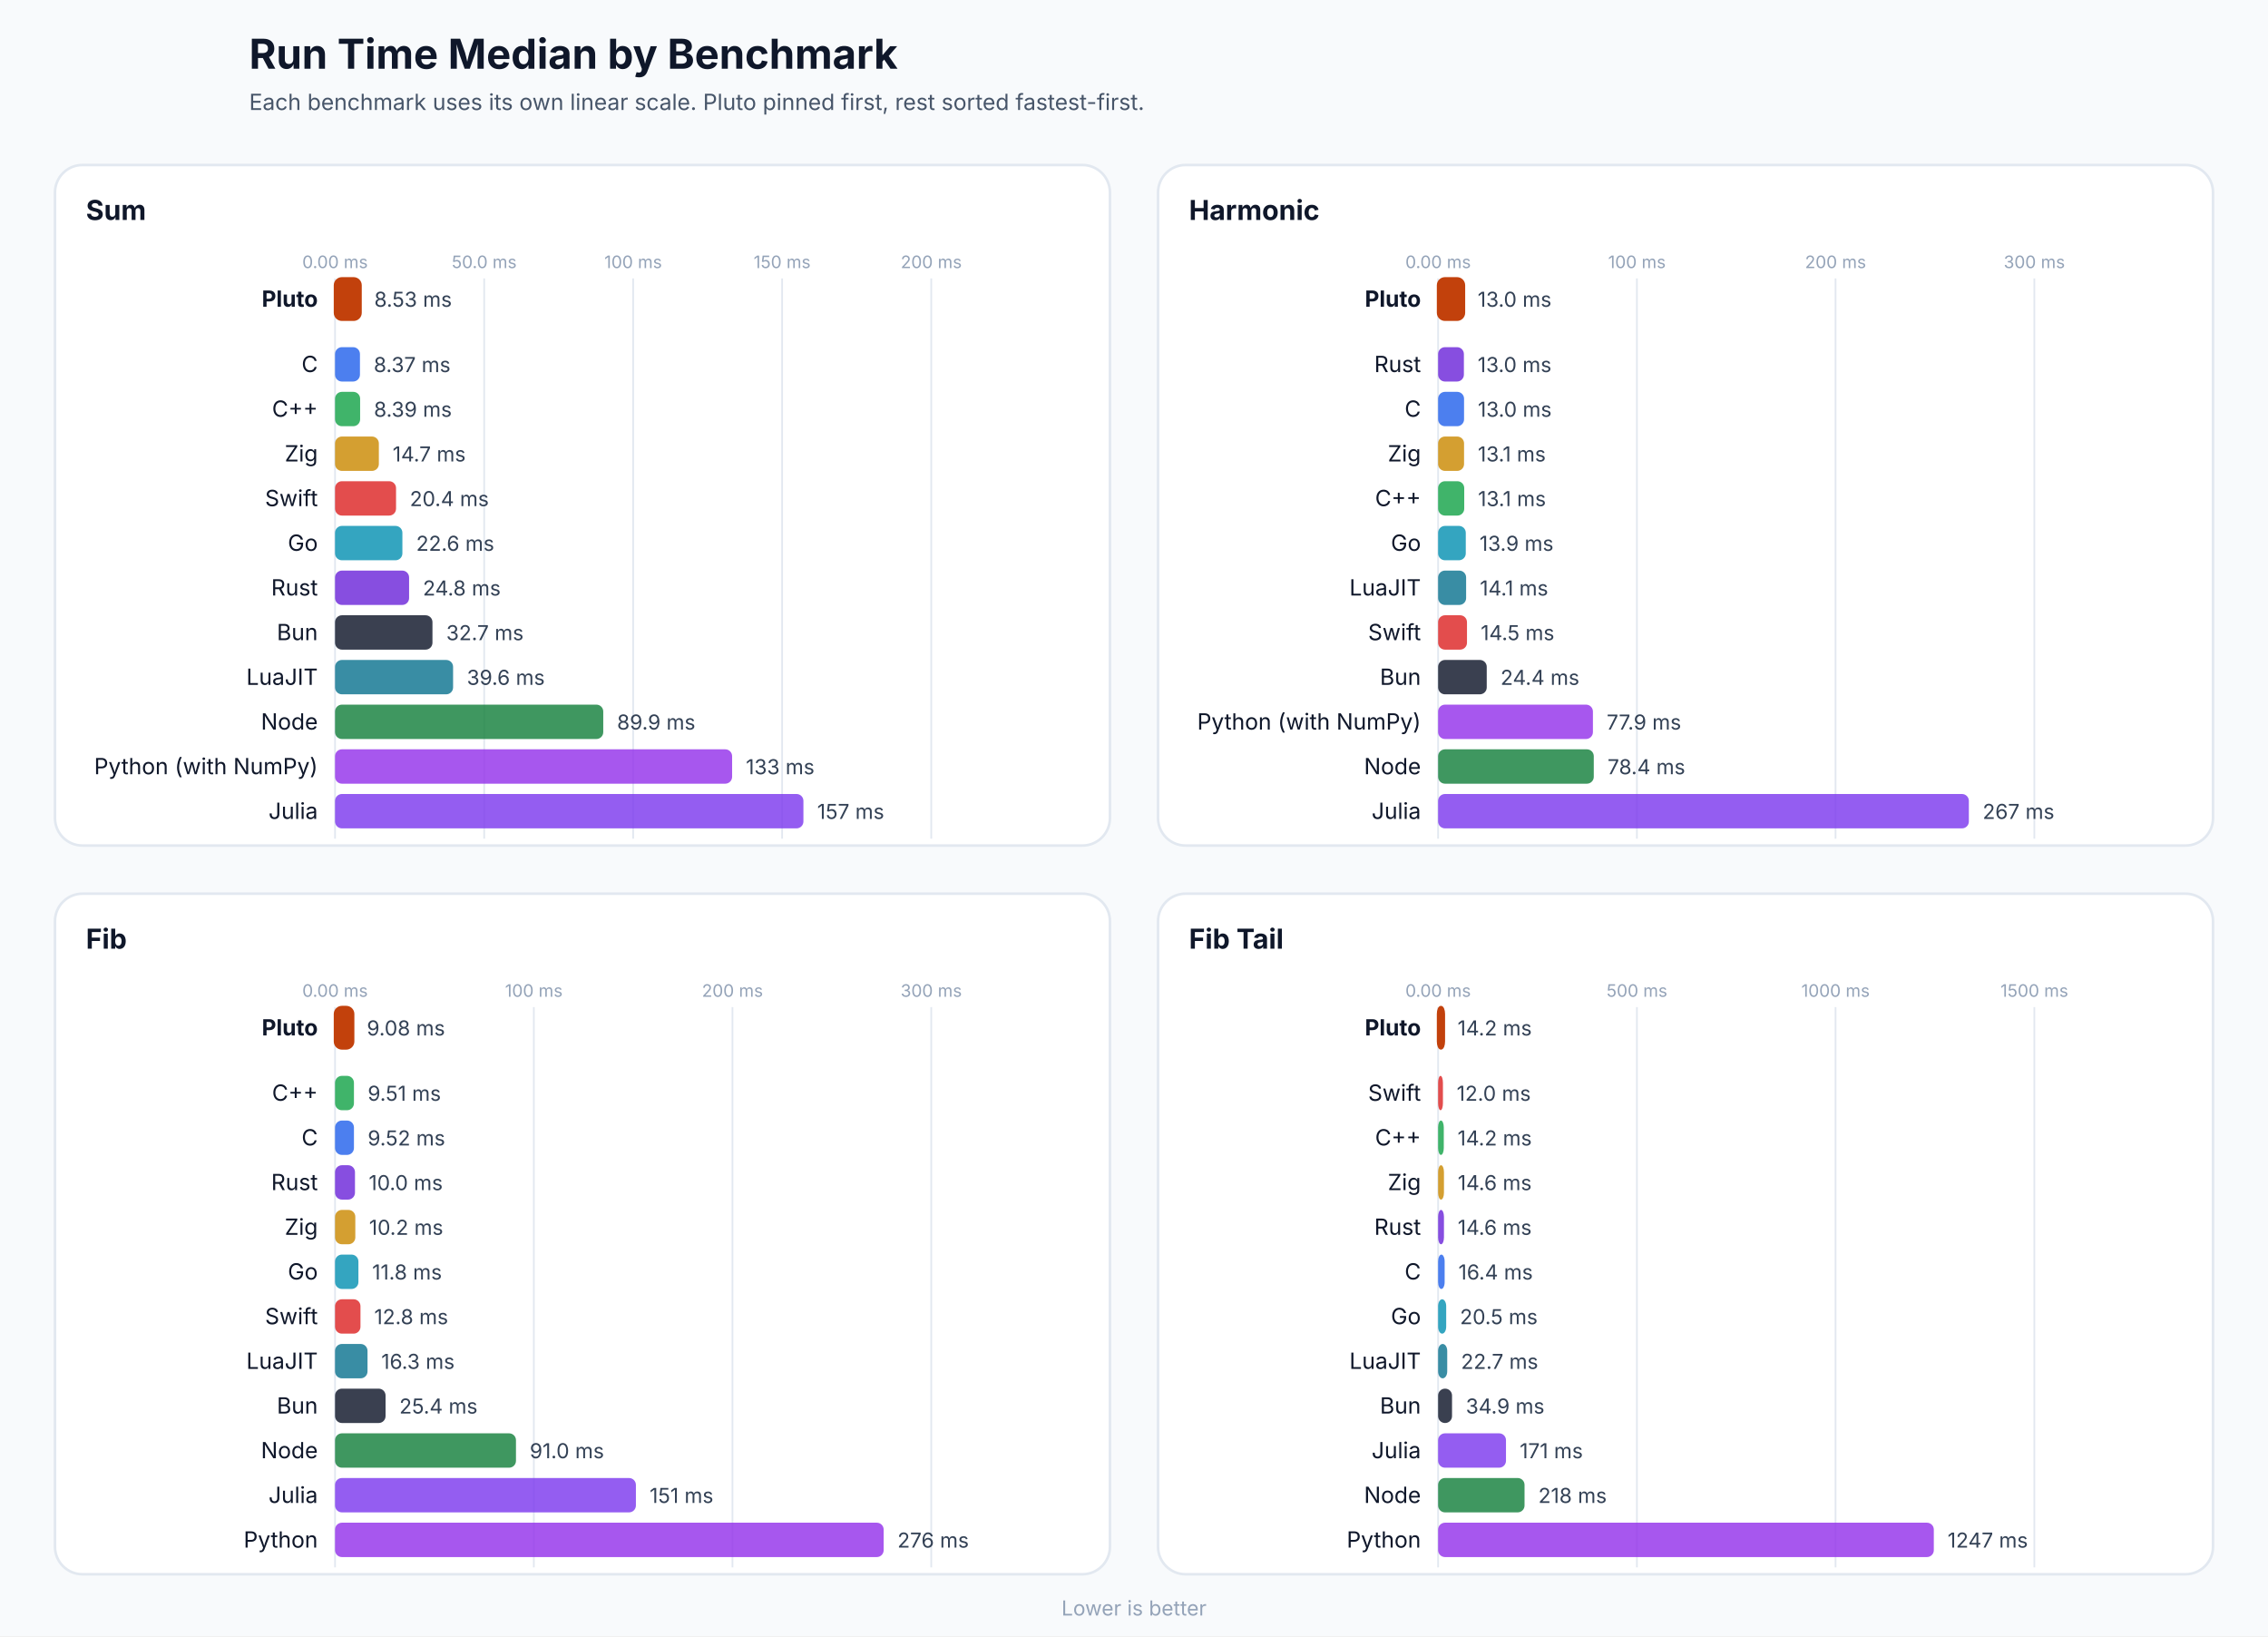
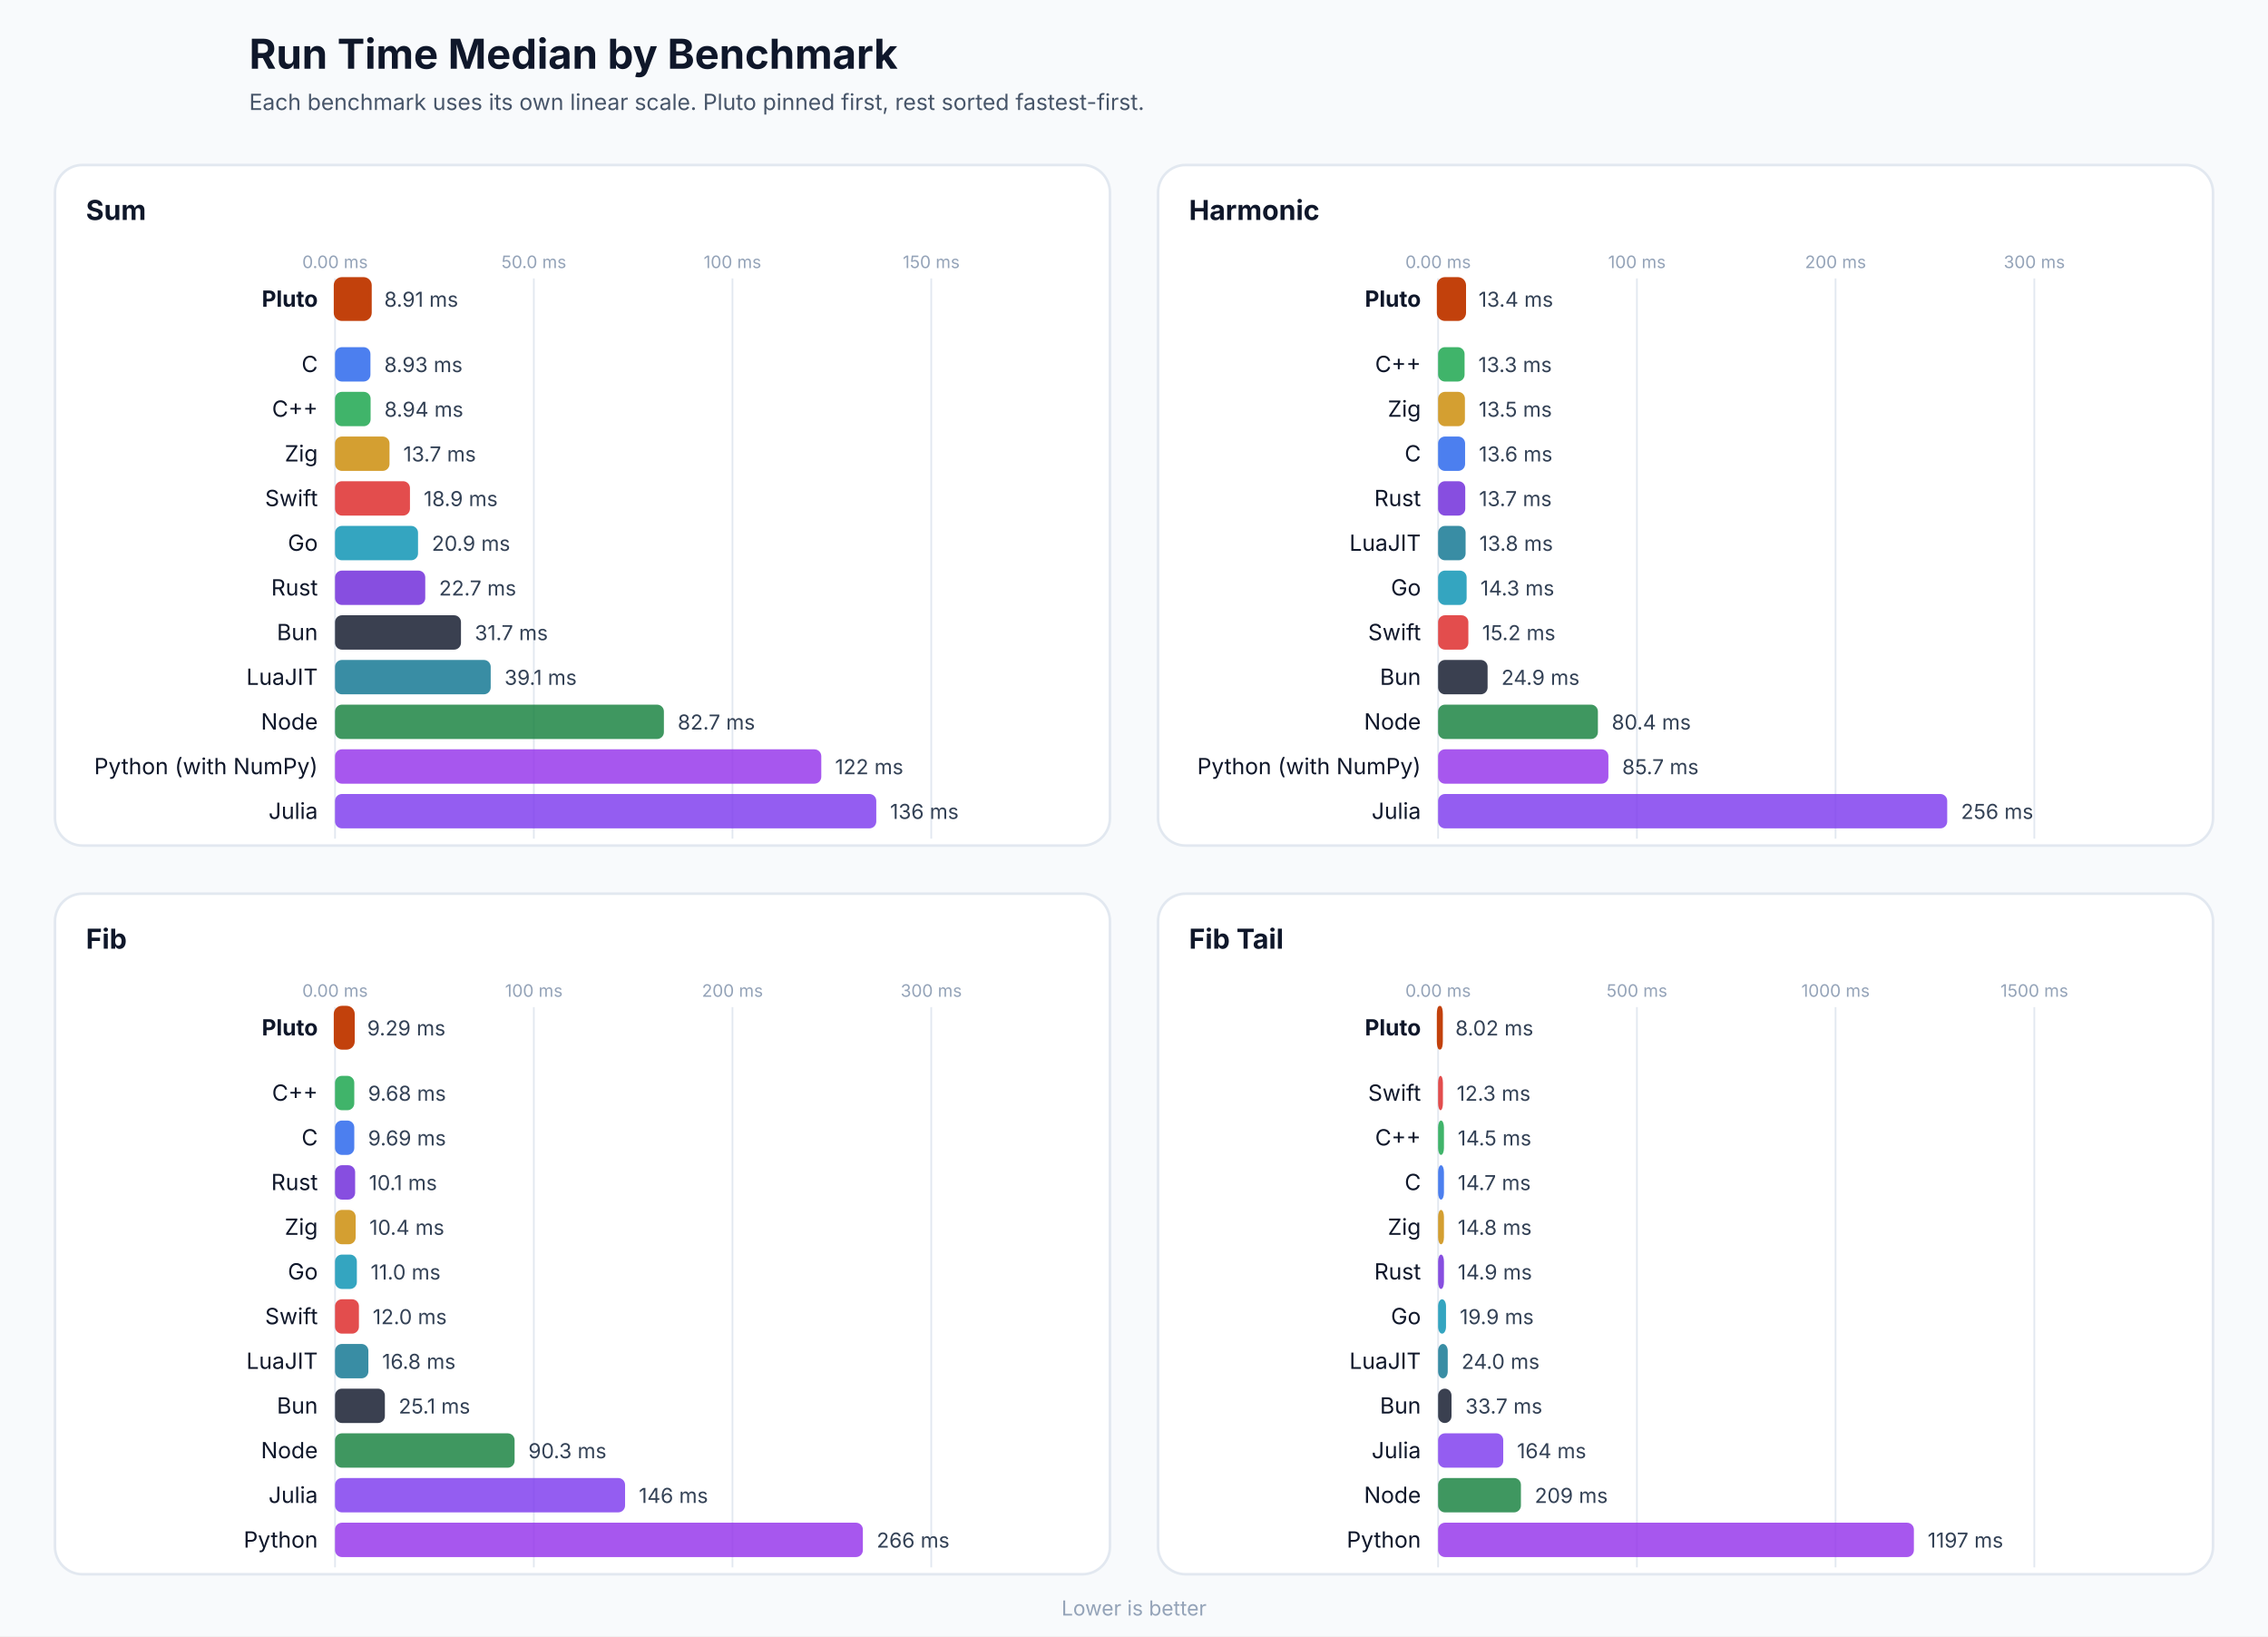
<svg xmlns="http://www.w3.org/2000/svg" width="1320" height="952" viewBox="0 0 1320 952" role="img" aria-labelledby="chart-title chart-desc">
  <rect width="1320" height="952" fill="#f8fafc" />
  <text x="145" y="40" fill="#0f172a" font-size="24" font-weight="700" font-family="ui-sans-serif, system-ui, -apple-system, BlinkMacSystemFont, sans-serif">Run Time Median by Benchmark</text>
  <text x="145" y="64" fill="#475569" font-size="13" font-family="ui-sans-serif, system-ui, -apple-system, BlinkMacSystemFont, sans-serif">Each benchmark uses its own linear scale. Pluto pinned first, rest sorted fastest-first.</text>
  <rect x="32" y="96" width="614" height="396" rx="16" fill="#ffffff" stroke="#e2e8f0" stroke-width="1.5" />
  <text x="50" y="128" fill="#0f172a" font-size="16" font-weight="700" font-family="ui-sans-serif, system-ui, -apple-system, BlinkMacSystemFont, sans-serif">Sum</text>
  <line x1="195.0" y1="162" x2="195.0" y2="488" stroke="#e2e8f0" stroke-width="1" />
  <text x="195.0" y="156" text-anchor="middle" fill="#94a3b8" font-size="10" font-family="ui-sans-serif, system-ui, -apple-system, BlinkMacSystemFont, sans-serif">0.00 ms</text>
-   <line x1="281.8" y1="162" x2="281.8" y2="488" stroke="#e2e8f0" stroke-width="1" />
-   <text x="281.8" y="156" text-anchor="middle" fill="#94a3b8" font-size="10" font-family="ui-sans-serif, system-ui, -apple-system, BlinkMacSystemFont, sans-serif">50.0 ms</text>
-   <line x1="368.5" y1="162" x2="368.5" y2="488" stroke="#e2e8f0" stroke-width="1" />
-   <text x="368.5" y="156" text-anchor="middle" fill="#94a3b8" font-size="10" font-family="ui-sans-serif, system-ui, -apple-system, BlinkMacSystemFont, sans-serif">100 ms</text>
-   <line x1="455.2" y1="162" x2="455.2" y2="488" stroke="#e2e8f0" stroke-width="1" />
-   <text x="455.2" y="156" text-anchor="middle" fill="#94a3b8" font-size="10" font-family="ui-sans-serif, system-ui, -apple-system, BlinkMacSystemFont, sans-serif">150 ms</text>
+   <line x1="310.7" y1="162" x2="310.7" y2="488" stroke="#e2e8f0" stroke-width="1" />
+   <text x="310.7" y="156" text-anchor="middle" fill="#94a3b8" font-size="10" font-family="ui-sans-serif, system-ui, -apple-system, BlinkMacSystemFont, sans-serif">50.0 ms</text>
+   <line x1="426.3" y1="162" x2="426.3" y2="488" stroke="#e2e8f0" stroke-width="1" />
+   <text x="426.3" y="156" text-anchor="middle" fill="#94a3b8" font-size="10" font-family="ui-sans-serif, system-ui, -apple-system, BlinkMacSystemFont, sans-serif">100 ms</text>
  <line x1="542.0" y1="162" x2="542.0" y2="488" stroke="#e2e8f0" stroke-width="1" />
-   <text x="542.0" y="156" text-anchor="middle" fill="#94a3b8" font-size="10" font-family="ui-sans-serif, system-ui, -apple-system, BlinkMacSystemFont, sans-serif">200 ms</text>
+   <text x="542.0" y="156" text-anchor="middle" fill="#94a3b8" font-size="10" font-family="ui-sans-serif, system-ui, -apple-system, BlinkMacSystemFont, sans-serif">150 ms</text>
  <text x="185" y="178.5" text-anchor="end" fill="#0f172a" font-size="13" font-weight="700" font-family="ui-sans-serif, system-ui, -apple-system, BlinkMacSystemFont, sans-serif">Pluto</text>
-   <rect x="195" y="162" width="14.8" height="24" rx="4" fill="#c2410c" fill-opacity="1.0" stroke="#c2410c" stroke-width="1.5" />
-   <text x="217.8" y="178.5" text-anchor="start" fill="#334155" font-size="12" font-family="ui-sans-serif, system-ui, -apple-system, BlinkMacSystemFont, sans-serif">8.53 ms</text>
+   <rect x="195" y="162" width="20.6" height="24" rx="4" fill="#c2410c" fill-opacity="1.0" stroke="#c2410c" stroke-width="1.5" />
+   <text x="223.6" y="178.5" text-anchor="start" fill="#334155" font-size="12" font-family="ui-sans-serif, system-ui, -apple-system, BlinkMacSystemFont, sans-serif">8.91 ms</text>
  <text x="185" y="216.5" text-anchor="end" fill="#0f172a" font-size="13" font-weight="400" font-family="ui-sans-serif, system-ui, -apple-system, BlinkMacSystemFont, sans-serif">C</text>
-   <rect x="195" y="202" width="14.5" height="20" rx="4" fill="#2563eb" fill-opacity="0.82" />
-   <text x="217.5" y="216.5" text-anchor="start" fill="#334155" font-size="12" font-family="ui-sans-serif, system-ui, -apple-system, BlinkMacSystemFont, sans-serif">8.37 ms</text>
+   <rect x="195" y="202" width="20.6" height="20" rx="4" fill="#2563eb" fill-opacity="0.82" />
+   <text x="223.6" y="216.5" text-anchor="start" fill="#334155" font-size="12" font-family="ui-sans-serif, system-ui, -apple-system, BlinkMacSystemFont, sans-serif">8.93 ms</text>
  <text x="185" y="242.5" text-anchor="end" fill="#0f172a" font-size="13" font-weight="400" font-family="ui-sans-serif, system-ui, -apple-system, BlinkMacSystemFont, sans-serif">C++</text>
-   <rect x="195" y="228" width="14.6" height="20" rx="4" fill="#16a34a" fill-opacity="0.82" />
-   <text x="217.6" y="242.5" text-anchor="start" fill="#334155" font-size="12" font-family="ui-sans-serif, system-ui, -apple-system, BlinkMacSystemFont, sans-serif">8.39 ms</text>
+   <rect x="195" y="228" width="20.7" height="20" rx="4" fill="#16a34a" fill-opacity="0.82" />
+   <text x="223.7" y="242.5" text-anchor="start" fill="#334155" font-size="12" font-family="ui-sans-serif, system-ui, -apple-system, BlinkMacSystemFont, sans-serif">8.94 ms</text>
  <text x="185" y="268.5" text-anchor="end" fill="#0f172a" font-size="13" font-weight="400" font-family="ui-sans-serif, system-ui, -apple-system, BlinkMacSystemFont, sans-serif">Zig</text>
-   <rect x="195" y="254" width="25.5" height="20" rx="4" fill="#ca8a04" fill-opacity="0.82" />
-   <text x="228.5" y="268.5" text-anchor="start" fill="#334155" font-size="12" font-family="ui-sans-serif, system-ui, -apple-system, BlinkMacSystemFont, sans-serif">14.7 ms</text>
+   <rect x="195" y="254" width="31.7" height="20" rx="4" fill="#ca8a04" fill-opacity="0.82" />
+   <text x="234.7" y="268.5" text-anchor="start" fill="#334155" font-size="12" font-family="ui-sans-serif, system-ui, -apple-system, BlinkMacSystemFont, sans-serif">13.7 ms</text>
  <text x="185" y="294.5" text-anchor="end" fill="#0f172a" font-size="13" font-weight="400" font-family="ui-sans-serif, system-ui, -apple-system, BlinkMacSystemFont, sans-serif">Swift</text>
-   <rect x="195" y="280" width="35.5" height="20" rx="4" fill="#dc2626" fill-opacity="0.82" />
-   <text x="238.5" y="294.5" text-anchor="start" fill="#334155" font-size="12" font-family="ui-sans-serif, system-ui, -apple-system, BlinkMacSystemFont, sans-serif">20.4 ms</text>
+   <rect x="195" y="280" width="43.6" height="20" rx="4" fill="#dc2626" fill-opacity="0.82" />
+   <text x="246.6" y="294.5" text-anchor="start" fill="#334155" font-size="12" font-family="ui-sans-serif, system-ui, -apple-system, BlinkMacSystemFont, sans-serif">18.9 ms</text>
  <text x="185" y="320.5" text-anchor="end" fill="#0f172a" font-size="13" font-weight="400" font-family="ui-sans-serif, system-ui, -apple-system, BlinkMacSystemFont, sans-serif">Go</text>
-   <rect x="195" y="306" width="39.2" height="20" rx="4" fill="#0891b2" fill-opacity="0.82" />
-   <text x="242.2" y="320.5" text-anchor="start" fill="#334155" font-size="12" font-family="ui-sans-serif, system-ui, -apple-system, BlinkMacSystemFont, sans-serif">22.6 ms</text>
+   <rect x="195" y="306" width="48.3" height="20" rx="4" fill="#0891b2" fill-opacity="0.82" />
+   <text x="251.3" y="320.5" text-anchor="start" fill="#334155" font-size="12" font-family="ui-sans-serif, system-ui, -apple-system, BlinkMacSystemFont, sans-serif">20.9 ms</text>
  <text x="185" y="346.5" text-anchor="end" fill="#0f172a" font-size="13" font-weight="400" font-family="ui-sans-serif, system-ui, -apple-system, BlinkMacSystemFont, sans-serif">Rust</text>
-   <rect x="195" y="332" width="43.1" height="20" rx="4" fill="#6d28d9" fill-opacity="0.82" />
-   <text x="246.1" y="346.5" text-anchor="start" fill="#334155" font-size="12" font-family="ui-sans-serif, system-ui, -apple-system, BlinkMacSystemFont, sans-serif">24.8 ms</text>
+   <rect x="195" y="332" width="52.5" height="20" rx="4" fill="#6d28d9" fill-opacity="0.82" />
+   <text x="255.5" y="346.5" text-anchor="start" fill="#334155" font-size="12" font-family="ui-sans-serif, system-ui, -apple-system, BlinkMacSystemFont, sans-serif">22.7 ms</text>
  <text x="185" y="372.5" text-anchor="end" fill="#0f172a" font-size="13" font-weight="400" font-family="ui-sans-serif, system-ui, -apple-system, BlinkMacSystemFont, sans-serif">Bun</text>
-   <rect x="195" y="358" width="56.7" height="20" rx="4" fill="#0f172a" fill-opacity="0.82" />
-   <text x="259.7" y="372.5" text-anchor="start" fill="#334155" font-size="12" font-family="ui-sans-serif, system-ui, -apple-system, BlinkMacSystemFont, sans-serif">32.7 ms</text>
+   <rect x="195" y="358" width="73.3" height="20" rx="4" fill="#0f172a" fill-opacity="0.82" />
+   <text x="276.3" y="372.5" text-anchor="start" fill="#334155" font-size="12" font-family="ui-sans-serif, system-ui, -apple-system, BlinkMacSystemFont, sans-serif">31.7 ms</text>
  <text x="185" y="398.5" text-anchor="end" fill="#0f172a" font-size="13" font-weight="400" font-family="ui-sans-serif, system-ui, -apple-system, BlinkMacSystemFont, sans-serif">LuaJIT</text>
-   <rect x="195" y="384" width="68.7" height="20" rx="4" fill="#0e7490" fill-opacity="0.82" />
-   <text x="271.7" y="398.5" text-anchor="start" fill="#334155" font-size="12" font-family="ui-sans-serif, system-ui, -apple-system, BlinkMacSystemFont, sans-serif">39.6 ms</text>
+   <rect x="195" y="384" width="90.6" height="20" rx="4" fill="#0e7490" fill-opacity="0.82" />
+   <text x="293.6" y="398.5" text-anchor="start" fill="#334155" font-size="12" font-family="ui-sans-serif, system-ui, -apple-system, BlinkMacSystemFont, sans-serif">39.1 ms</text>
  <text x="185" y="424.5" text-anchor="end" fill="#0f172a" font-size="13" font-weight="400" font-family="ui-sans-serif, system-ui, -apple-system, BlinkMacSystemFont, sans-serif">Node</text>
-   <rect x="195" y="410" width="156.1" height="20" rx="4" fill="#15803d" fill-opacity="0.82" />
-   <text x="359.1" y="424.5" text-anchor="start" fill="#334155" font-size="12" font-family="ui-sans-serif, system-ui, -apple-system, BlinkMacSystemFont, sans-serif">89.9 ms</text>
+   <rect x="195" y="410" width="191.4" height="20" rx="4" fill="#15803d" fill-opacity="0.82" />
+   <text x="394.4" y="424.5" text-anchor="start" fill="#334155" font-size="12" font-family="ui-sans-serif, system-ui, -apple-system, BlinkMacSystemFont, sans-serif">82.7 ms</text>
  <text x="185" y="450.5" text-anchor="end" fill="#0f172a" font-size="13" font-weight="400" font-family="ui-sans-serif, system-ui, -apple-system, BlinkMacSystemFont, sans-serif">Python (with NumPy)</text>
-   <rect x="195" y="436" width="231.1" height="20" rx="4" fill="#9333ea" fill-opacity="0.82" />
-   <text x="434.1" y="450.5" text-anchor="start" fill="#334155" font-size="12" font-family="ui-sans-serif, system-ui, -apple-system, BlinkMacSystemFont, sans-serif">133 ms</text>
+   <rect x="195" y="436" width="283.0" height="20" rx="4" fill="#9333ea" fill-opacity="0.82" />
+   <text x="486.0" y="450.5" text-anchor="start" fill="#334155" font-size="12" font-family="ui-sans-serif, system-ui, -apple-system, BlinkMacSystemFont, sans-serif">122 ms</text>
  <text x="185" y="476.5" text-anchor="end" fill="#0f172a" font-size="13" font-weight="400" font-family="ui-sans-serif, system-ui, -apple-system, BlinkMacSystemFont, sans-serif">Julia</text>
-   <rect x="195" y="462" width="272.6" height="20" rx="4" fill="#7c3aed" fill-opacity="0.82" />
-   <text x="475.6" y="476.5" text-anchor="start" fill="#334155" font-size="12" font-family="ui-sans-serif, system-ui, -apple-system, BlinkMacSystemFont, sans-serif">157 ms</text>
+   <rect x="195" y="462" width="315.0" height="20" rx="4" fill="#7c3aed" fill-opacity="0.82" />
+   <text x="518.0" y="476.5" text-anchor="start" fill="#334155" font-size="12" font-family="ui-sans-serif, system-ui, -apple-system, BlinkMacSystemFont, sans-serif">136 ms</text>
  <rect x="674" y="96" width="614" height="396" rx="16" fill="#ffffff" stroke="#e2e8f0" stroke-width="1.5" />
  <text x="692" y="128" fill="#0f172a" font-size="16" font-weight="700" font-family="ui-sans-serif, system-ui, -apple-system, BlinkMacSystemFont, sans-serif">Harmonic</text>
  <line x1="837.0" y1="162" x2="837.0" y2="488" stroke="#e2e8f0" stroke-width="1" />
  <text x="837.0" y="156" text-anchor="middle" fill="#94a3b8" font-size="10" font-family="ui-sans-serif, system-ui, -apple-system, BlinkMacSystemFont, sans-serif">0.00 ms</text>
  <line x1="952.7" y1="162" x2="952.7" y2="488" stroke="#e2e8f0" stroke-width="1" />
  <text x="952.7" y="156" text-anchor="middle" fill="#94a3b8" font-size="10" font-family="ui-sans-serif, system-ui, -apple-system, BlinkMacSystemFont, sans-serif">100 ms</text>
  <line x1="1068.3" y1="162" x2="1068.3" y2="488" stroke="#e2e8f0" stroke-width="1" />
  <text x="1068.3" y="156" text-anchor="middle" fill="#94a3b8" font-size="10" font-family="ui-sans-serif, system-ui, -apple-system, BlinkMacSystemFont, sans-serif">200 ms</text>
  <line x1="1184.0" y1="162" x2="1184.0" y2="488" stroke="#e2e8f0" stroke-width="1" />
  <text x="1184.0" y="156" text-anchor="middle" fill="#94a3b8" font-size="10" font-family="ui-sans-serif, system-ui, -apple-system, BlinkMacSystemFont, sans-serif">300 ms</text>
  <text x="827" y="178.5" text-anchor="end" fill="#0f172a" font-size="13" font-weight="700" font-family="ui-sans-serif, system-ui, -apple-system, BlinkMacSystemFont, sans-serif">Pluto</text>
-   <rect x="837" y="162" width="15.0" height="24" rx="4" fill="#c2410c" fill-opacity="1.0" stroke="#c2410c" stroke-width="1.5" />
-   <text x="860.0" y="178.5" text-anchor="start" fill="#334155" font-size="12" font-family="ui-sans-serif, system-ui, -apple-system, BlinkMacSystemFont, sans-serif">13.0 ms</text>
-   <text x="827" y="216.5" text-anchor="end" fill="#0f172a" font-size="13" font-weight="400" font-family="ui-sans-serif, system-ui, -apple-system, BlinkMacSystemFont, sans-serif">Rust</text>
-   <rect x="837" y="202" width="15.0" height="20" rx="4" fill="#6d28d9" fill-opacity="0.82" />
-   <text x="860.0" y="216.5" text-anchor="start" fill="#334155" font-size="12" font-family="ui-sans-serif, system-ui, -apple-system, BlinkMacSystemFont, sans-serif">13.0 ms</text>
-   <text x="827" y="242.5" text-anchor="end" fill="#0f172a" font-size="13" font-weight="400" font-family="ui-sans-serif, system-ui, -apple-system, BlinkMacSystemFont, sans-serif">C</text>
-   <rect x="837" y="228" width="15.1" height="20" rx="4" fill="#2563eb" fill-opacity="0.82" />
-   <text x="860.1" y="242.5" text-anchor="start" fill="#334155" font-size="12" font-family="ui-sans-serif, system-ui, -apple-system, BlinkMacSystemFont, sans-serif">13.0 ms</text>
-   <text x="827" y="268.5" text-anchor="end" fill="#0f172a" font-size="13" font-weight="400" font-family="ui-sans-serif, system-ui, -apple-system, BlinkMacSystemFont, sans-serif">Zig</text>
-   <rect x="837" y="254" width="15.1" height="20" rx="4" fill="#ca8a04" fill-opacity="0.82" />
-   <text x="860.1" y="268.5" text-anchor="start" fill="#334155" font-size="12" font-family="ui-sans-serif, system-ui, -apple-system, BlinkMacSystemFont, sans-serif">13.1 ms</text>
-   <text x="827" y="294.5" text-anchor="end" fill="#0f172a" font-size="13" font-weight="400" font-family="ui-sans-serif, system-ui, -apple-system, BlinkMacSystemFont, sans-serif">C++</text>
-   <rect x="837" y="280" width="15.2" height="20" rx="4" fill="#16a34a" fill-opacity="0.82" />
-   <text x="860.2" y="294.5" text-anchor="start" fill="#334155" font-size="12" font-family="ui-sans-serif, system-ui, -apple-system, BlinkMacSystemFont, sans-serif">13.1 ms</text>
-   <text x="827" y="320.5" text-anchor="end" fill="#0f172a" font-size="13" font-weight="400" font-family="ui-sans-serif, system-ui, -apple-system, BlinkMacSystemFont, sans-serif">Go</text>
-   <rect x="837" y="306" width="16.1" height="20" rx="4" fill="#0891b2" fill-opacity="0.82" />
-   <text x="861.1" y="320.5" text-anchor="start" fill="#334155" font-size="12" font-family="ui-sans-serif, system-ui, -apple-system, BlinkMacSystemFont, sans-serif">13.9 ms</text>
-   <text x="827" y="346.5" text-anchor="end" fill="#0f172a" font-size="13" font-weight="400" font-family="ui-sans-serif, system-ui, -apple-system, BlinkMacSystemFont, sans-serif">LuaJIT</text>
-   <rect x="837" y="332" width="16.3" height="20" rx="4" fill="#0e7490" fill-opacity="0.82" />
-   <text x="861.3" y="346.5" text-anchor="start" fill="#334155" font-size="12" font-family="ui-sans-serif, system-ui, -apple-system, BlinkMacSystemFont, sans-serif">14.1 ms</text>
+   <rect x="837" y="162" width="15.5" height="24" rx="4" fill="#c2410c" fill-opacity="1.0" stroke="#c2410c" stroke-width="1.5" />
+   <text x="860.5" y="178.5" text-anchor="start" fill="#334155" font-size="12" font-family="ui-sans-serif, system-ui, -apple-system, BlinkMacSystemFont, sans-serif">13.4 ms</text>
+   <text x="827" y="216.5" text-anchor="end" fill="#0f172a" font-size="13" font-weight="400" font-family="ui-sans-serif, system-ui, -apple-system, BlinkMacSystemFont, sans-serif">C++</text>
+   <rect x="837" y="202" width="15.4" height="20" rx="4" fill="#16a34a" fill-opacity="0.82" />
+   <text x="860.4" y="216.5" text-anchor="start" fill="#334155" font-size="12" font-family="ui-sans-serif, system-ui, -apple-system, BlinkMacSystemFont, sans-serif">13.3 ms</text>
+   <text x="827" y="242.5" text-anchor="end" fill="#0f172a" font-size="13" font-weight="400" font-family="ui-sans-serif, system-ui, -apple-system, BlinkMacSystemFont, sans-serif">Zig</text>
+   <rect x="837" y="228" width="15.6" height="20" rx="4" fill="#ca8a04" fill-opacity="0.82" />
+   <text x="860.6" y="242.5" text-anchor="start" fill="#334155" font-size="12" font-family="ui-sans-serif, system-ui, -apple-system, BlinkMacSystemFont, sans-serif">13.5 ms</text>
+   <text x="827" y="268.5" text-anchor="end" fill="#0f172a" font-size="13" font-weight="400" font-family="ui-sans-serif, system-ui, -apple-system, BlinkMacSystemFont, sans-serif">C</text>
+   <rect x="837" y="254" width="15.7" height="20" rx="4" fill="#2563eb" fill-opacity="0.82" />
+   <text x="860.7" y="268.5" text-anchor="start" fill="#334155" font-size="12" font-family="ui-sans-serif, system-ui, -apple-system, BlinkMacSystemFont, sans-serif">13.6 ms</text>
+   <text x="827" y="294.5" text-anchor="end" fill="#0f172a" font-size="13" font-weight="400" font-family="ui-sans-serif, system-ui, -apple-system, BlinkMacSystemFont, sans-serif">Rust</text>
+   <rect x="837" y="280" width="15.8" height="20" rx="4" fill="#6d28d9" fill-opacity="0.82" />
+   <text x="860.8" y="294.5" text-anchor="start" fill="#334155" font-size="12" font-family="ui-sans-serif, system-ui, -apple-system, BlinkMacSystemFont, sans-serif">13.7 ms</text>
+   <text x="827" y="320.5" text-anchor="end" fill="#0f172a" font-size="13" font-weight="400" font-family="ui-sans-serif, system-ui, -apple-system, BlinkMacSystemFont, sans-serif">LuaJIT</text>
+   <rect x="837" y="306" width="16.0" height="20" rx="4" fill="#0e7490" fill-opacity="0.82" />
+   <text x="861.0" y="320.5" text-anchor="start" fill="#334155" font-size="12" font-family="ui-sans-serif, system-ui, -apple-system, BlinkMacSystemFont, sans-serif">13.8 ms</text>
+   <text x="827" y="346.5" text-anchor="end" fill="#0f172a" font-size="13" font-weight="400" font-family="ui-sans-serif, system-ui, -apple-system, BlinkMacSystemFont, sans-serif">Go</text>
+   <rect x="837" y="332" width="16.6" height="20" rx="4" fill="#0891b2" fill-opacity="0.82" />
+   <text x="861.6" y="346.5" text-anchor="start" fill="#334155" font-size="12" font-family="ui-sans-serif, system-ui, -apple-system, BlinkMacSystemFont, sans-serif">14.3 ms</text>
  <text x="827" y="372.5" text-anchor="end" fill="#0f172a" font-size="13" font-weight="400" font-family="ui-sans-serif, system-ui, -apple-system, BlinkMacSystemFont, sans-serif">Swift</text>
-   <rect x="837" y="358" width="16.8" height="20" rx="4" fill="#dc2626" fill-opacity="0.82" />
-   <text x="861.8" y="372.5" text-anchor="start" fill="#334155" font-size="12" font-family="ui-sans-serif, system-ui, -apple-system, BlinkMacSystemFont, sans-serif">14.5 ms</text>
+   <rect x="837" y="358" width="17.6" height="20" rx="4" fill="#dc2626" fill-opacity="0.82" />
+   <text x="862.6" y="372.5" text-anchor="start" fill="#334155" font-size="12" font-family="ui-sans-serif, system-ui, -apple-system, BlinkMacSystemFont, sans-serif">15.2 ms</text>
  <text x="827" y="398.5" text-anchor="end" fill="#0f172a" font-size="13" font-weight="400" font-family="ui-sans-serif, system-ui, -apple-system, BlinkMacSystemFont, sans-serif">Bun</text>
-   <rect x="837" y="384" width="28.3" height="20" rx="4" fill="#0f172a" fill-opacity="0.82" />
-   <text x="873.3" y="398.5" text-anchor="start" fill="#334155" font-size="12" font-family="ui-sans-serif, system-ui, -apple-system, BlinkMacSystemFont, sans-serif">24.4 ms</text>
-   <text x="827" y="424.5" text-anchor="end" fill="#0f172a" font-size="13" font-weight="400" font-family="ui-sans-serif, system-ui, -apple-system, BlinkMacSystemFont, sans-serif">Python (with NumPy)</text>
-   <rect x="837" y="410" width="90.1" height="20" rx="4" fill="#9333ea" fill-opacity="0.82" />
-   <text x="935.1" y="424.5" text-anchor="start" fill="#334155" font-size="12" font-family="ui-sans-serif, system-ui, -apple-system, BlinkMacSystemFont, sans-serif">77.9 ms</text>
-   <text x="827" y="450.5" text-anchor="end" fill="#0f172a" font-size="13" font-weight="400" font-family="ui-sans-serif, system-ui, -apple-system, BlinkMacSystemFont, sans-serif">Node</text>
-   <rect x="837" y="436" width="90.6" height="20" rx="4" fill="#15803d" fill-opacity="0.82" />
-   <text x="935.6" y="450.5" text-anchor="start" fill="#334155" font-size="12" font-family="ui-sans-serif, system-ui, -apple-system, BlinkMacSystemFont, sans-serif">78.4 ms</text>
+   <rect x="837" y="384" width="28.8" height="20" rx="4" fill="#0f172a" fill-opacity="0.82" />
+   <text x="873.8" y="398.5" text-anchor="start" fill="#334155" font-size="12" font-family="ui-sans-serif, system-ui, -apple-system, BlinkMacSystemFont, sans-serif">24.9 ms</text>
+   <text x="827" y="424.5" text-anchor="end" fill="#0f172a" font-size="13" font-weight="400" font-family="ui-sans-serif, system-ui, -apple-system, BlinkMacSystemFont, sans-serif">Node</text>
+   <rect x="837" y="410" width="93.0" height="20" rx="4" fill="#15803d" fill-opacity="0.82" />
+   <text x="938.0" y="424.5" text-anchor="start" fill="#334155" font-size="12" font-family="ui-sans-serif, system-ui, -apple-system, BlinkMacSystemFont, sans-serif">80.4 ms</text>
+   <text x="827" y="450.5" text-anchor="end" fill="#0f172a" font-size="13" font-weight="400" font-family="ui-sans-serif, system-ui, -apple-system, BlinkMacSystemFont, sans-serif">Python (with NumPy)</text>
+   <rect x="837" y="436" width="99.1" height="20" rx="4" fill="#9333ea" fill-opacity="0.82" />
+   <text x="944.1" y="450.5" text-anchor="start" fill="#334155" font-size="12" font-family="ui-sans-serif, system-ui, -apple-system, BlinkMacSystemFont, sans-serif">85.7 ms</text>
  <text x="827" y="476.5" text-anchor="end" fill="#0f172a" font-size="13" font-weight="400" font-family="ui-sans-serif, system-ui, -apple-system, BlinkMacSystemFont, sans-serif">Julia</text>
-   <rect x="837" y="462" width="308.9" height="20" rx="4" fill="#7c3aed" fill-opacity="0.82" />
-   <text x="1153.9" y="476.5" text-anchor="start" fill="#334155" font-size="12" font-family="ui-sans-serif, system-ui, -apple-system, BlinkMacSystemFont, sans-serif">267 ms</text>
+   <rect x="837" y="462" width="296.3" height="20" rx="4" fill="#7c3aed" fill-opacity="0.82" />
+   <text x="1141.3" y="476.5" text-anchor="start" fill="#334155" font-size="12" font-family="ui-sans-serif, system-ui, -apple-system, BlinkMacSystemFont, sans-serif">256 ms</text>
  <rect x="32" y="520" width="614" height="396" rx="16" fill="#ffffff" stroke="#e2e8f0" stroke-width="1.5" />
  <text x="50" y="552" fill="#0f172a" font-size="16" font-weight="700" font-family="ui-sans-serif, system-ui, -apple-system, BlinkMacSystemFont, sans-serif">Fib</text>
  <line x1="195.0" y1="586" x2="195.0" y2="912" stroke="#e2e8f0" stroke-width="1" />
  <text x="195.0" y="580" text-anchor="middle" fill="#94a3b8" font-size="10" font-family="ui-sans-serif, system-ui, -apple-system, BlinkMacSystemFont, sans-serif">0.00 ms</text>
  <line x1="310.7" y1="586" x2="310.7" y2="912" stroke="#e2e8f0" stroke-width="1" />
  <text x="310.7" y="580" text-anchor="middle" fill="#94a3b8" font-size="10" font-family="ui-sans-serif, system-ui, -apple-system, BlinkMacSystemFont, sans-serif">100 ms</text>
  <line x1="426.3" y1="586" x2="426.3" y2="912" stroke="#e2e8f0" stroke-width="1" />
  <text x="426.3" y="580" text-anchor="middle" fill="#94a3b8" font-size="10" font-family="ui-sans-serif, system-ui, -apple-system, BlinkMacSystemFont, sans-serif">200 ms</text>
  <line x1="542.0" y1="586" x2="542.0" y2="912" stroke="#e2e8f0" stroke-width="1" />
  <text x="542.0" y="580" text-anchor="middle" fill="#94a3b8" font-size="10" font-family="ui-sans-serif, system-ui, -apple-system, BlinkMacSystemFont, sans-serif">300 ms</text>
  <text x="185" y="602.5" text-anchor="end" fill="#0f172a" font-size="13" font-weight="700" font-family="ui-sans-serif, system-ui, -apple-system, BlinkMacSystemFont, sans-serif">Pluto</text>
-   <rect x="195" y="586" width="10.5" height="24" rx="4" fill="#c2410c" fill-opacity="1.0" stroke="#c2410c" stroke-width="1.5" />
-   <text x="213.5" y="602.5" text-anchor="start" fill="#334155" font-size="12" font-family="ui-sans-serif, system-ui, -apple-system, BlinkMacSystemFont, sans-serif">9.08 ms</text>
+   <rect x="195" y="586" width="10.7" height="24" rx="4" fill="#c2410c" fill-opacity="1.0" stroke="#c2410c" stroke-width="1.5" />
+   <text x="213.7" y="602.5" text-anchor="start" fill="#334155" font-size="12" font-family="ui-sans-serif, system-ui, -apple-system, BlinkMacSystemFont, sans-serif">9.29 ms</text>
  <text x="185" y="640.5" text-anchor="end" fill="#0f172a" font-size="13" font-weight="400" font-family="ui-sans-serif, system-ui, -apple-system, BlinkMacSystemFont, sans-serif">C++</text>
-   <rect x="195" y="626" width="11.0" height="20" rx="4" fill="#16a34a" fill-opacity="0.82" />
-   <text x="214.0" y="640.5" text-anchor="start" fill="#334155" font-size="12" font-family="ui-sans-serif, system-ui, -apple-system, BlinkMacSystemFont, sans-serif">9.51 ms</text>
+   <rect x="195" y="626" width="11.2" height="20" rx="4" fill="#16a34a" fill-opacity="0.82" />
+   <text x="214.2" y="640.5" text-anchor="start" fill="#334155" font-size="12" font-family="ui-sans-serif, system-ui, -apple-system, BlinkMacSystemFont, sans-serif">9.68 ms</text>
  <text x="185" y="666.5" text-anchor="end" fill="#0f172a" font-size="13" font-weight="400" font-family="ui-sans-serif, system-ui, -apple-system, BlinkMacSystemFont, sans-serif">C</text>
-   <rect x="195" y="652" width="11.0" height="20" rx="4" fill="#2563eb" fill-opacity="0.82" />
-   <text x="214.0" y="666.5" text-anchor="start" fill="#334155" font-size="12" font-family="ui-sans-serif, system-ui, -apple-system, BlinkMacSystemFont, sans-serif">9.52 ms</text>
+   <rect x="195" y="652" width="11.2" height="20" rx="4" fill="#2563eb" fill-opacity="0.82" />
+   <text x="214.2" y="666.5" text-anchor="start" fill="#334155" font-size="12" font-family="ui-sans-serif, system-ui, -apple-system, BlinkMacSystemFont, sans-serif">9.69 ms</text>
  <text x="185" y="692.5" text-anchor="end" fill="#0f172a" font-size="13" font-weight="400" font-family="ui-sans-serif, system-ui, -apple-system, BlinkMacSystemFont, sans-serif">Rust</text>
-   <rect x="195" y="678" width="11.6" height="20" rx="4" fill="#6d28d9" fill-opacity="0.82" />
-   <text x="214.6" y="692.5" text-anchor="start" fill="#334155" font-size="12" font-family="ui-sans-serif, system-ui, -apple-system, BlinkMacSystemFont, sans-serif">10.0 ms</text>
+   <rect x="195" y="678" width="11.7" height="20" rx="4" fill="#6d28d9" fill-opacity="0.82" />
+   <text x="214.7" y="692.5" text-anchor="start" fill="#334155" font-size="12" font-family="ui-sans-serif, system-ui, -apple-system, BlinkMacSystemFont, sans-serif">10.1 ms</text>
  <text x="185" y="718.5" text-anchor="end" fill="#0f172a" font-size="13" font-weight="400" font-family="ui-sans-serif, system-ui, -apple-system, BlinkMacSystemFont, sans-serif">Zig</text>
-   <rect x="195" y="704" width="11.8" height="20" rx="4" fill="#ca8a04" fill-opacity="0.82" />
-   <text x="214.8" y="718.5" text-anchor="start" fill="#334155" font-size="12" font-family="ui-sans-serif, system-ui, -apple-system, BlinkMacSystemFont, sans-serif">10.2 ms</text>
+   <rect x="195" y="704" width="12.0" height="20" rx="4" fill="#ca8a04" fill-opacity="0.82" />
+   <text x="215.0" y="718.5" text-anchor="start" fill="#334155" font-size="12" font-family="ui-sans-serif, system-ui, -apple-system, BlinkMacSystemFont, sans-serif">10.4 ms</text>
  <text x="185" y="744.5" text-anchor="end" fill="#0f172a" font-size="13" font-weight="400" font-family="ui-sans-serif, system-ui, -apple-system, BlinkMacSystemFont, sans-serif">Go</text>
-   <rect x="195" y="730" width="13.6" height="20" rx="4" fill="#0891b2" fill-opacity="0.82" />
-   <text x="216.6" y="744.5" text-anchor="start" fill="#334155" font-size="12" font-family="ui-sans-serif, system-ui, -apple-system, BlinkMacSystemFont, sans-serif">11.8 ms</text>
+   <rect x="195" y="730" width="12.7" height="20" rx="4" fill="#0891b2" fill-opacity="0.82" />
+   <text x="215.7" y="744.5" text-anchor="start" fill="#334155" font-size="12" font-family="ui-sans-serif, system-ui, -apple-system, BlinkMacSystemFont, sans-serif">11.0 ms</text>
  <text x="185" y="770.5" text-anchor="end" fill="#0f172a" font-size="13" font-weight="400" font-family="ui-sans-serif, system-ui, -apple-system, BlinkMacSystemFont, sans-serif">Swift</text>
-   <rect x="195" y="756" width="14.8" height="20" rx="4" fill="#dc2626" fill-opacity="0.82" />
-   <text x="217.8" y="770.5" text-anchor="start" fill="#334155" font-size="12" font-family="ui-sans-serif, system-ui, -apple-system, BlinkMacSystemFont, sans-serif">12.8 ms</text>
+   <rect x="195" y="756" width="13.9" height="20" rx="4" fill="#dc2626" fill-opacity="0.82" />
+   <text x="216.9" y="770.5" text-anchor="start" fill="#334155" font-size="12" font-family="ui-sans-serif, system-ui, -apple-system, BlinkMacSystemFont, sans-serif">12.0 ms</text>
  <text x="185" y="796.5" text-anchor="end" fill="#0f172a" font-size="13" font-weight="400" font-family="ui-sans-serif, system-ui, -apple-system, BlinkMacSystemFont, sans-serif">LuaJIT</text>
-   <rect x="195" y="782" width="18.9" height="20" rx="4" fill="#0e7490" fill-opacity="0.82" />
-   <text x="221.9" y="796.5" text-anchor="start" fill="#334155" font-size="12" font-family="ui-sans-serif, system-ui, -apple-system, BlinkMacSystemFont, sans-serif">16.3 ms</text>
+   <rect x="195" y="782" width="19.4" height="20" rx="4" fill="#0e7490" fill-opacity="0.82" />
+   <text x="222.4" y="796.5" text-anchor="start" fill="#334155" font-size="12" font-family="ui-sans-serif, system-ui, -apple-system, BlinkMacSystemFont, sans-serif">16.8 ms</text>
  <text x="185" y="822.5" text-anchor="end" fill="#0f172a" font-size="13" font-weight="400" font-family="ui-sans-serif, system-ui, -apple-system, BlinkMacSystemFont, sans-serif">Bun</text>
-   <rect x="195" y="808" width="29.4" height="20" rx="4" fill="#0f172a" fill-opacity="0.82" />
-   <text x="232.4" y="822.5" text-anchor="start" fill="#334155" font-size="12" font-family="ui-sans-serif, system-ui, -apple-system, BlinkMacSystemFont, sans-serif">25.4 ms</text>
+   <rect x="195" y="808" width="29.0" height="20" rx="4" fill="#0f172a" fill-opacity="0.82" />
+   <text x="232.0" y="822.5" text-anchor="start" fill="#334155" font-size="12" font-family="ui-sans-serif, system-ui, -apple-system, BlinkMacSystemFont, sans-serif">25.1 ms</text>
  <text x="185" y="848.5" text-anchor="end" fill="#0f172a" font-size="13" font-weight="400" font-family="ui-sans-serif, system-ui, -apple-system, BlinkMacSystemFont, sans-serif">Node</text>
-   <rect x="195" y="834" width="105.3" height="20" rx="4" fill="#15803d" fill-opacity="0.82" />
-   <text x="308.3" y="848.5" text-anchor="start" fill="#334155" font-size="12" font-family="ui-sans-serif, system-ui, -apple-system, BlinkMacSystemFont, sans-serif">91.0 ms</text>
+   <rect x="195" y="834" width="104.5" height="20" rx="4" fill="#15803d" fill-opacity="0.82" />
+   <text x="307.5" y="848.5" text-anchor="start" fill="#334155" font-size="12" font-family="ui-sans-serif, system-ui, -apple-system, BlinkMacSystemFont, sans-serif">90.3 ms</text>
  <text x="185" y="874.5" text-anchor="end" fill="#0f172a" font-size="13" font-weight="400" font-family="ui-sans-serif, system-ui, -apple-system, BlinkMacSystemFont, sans-serif">Julia</text>
-   <rect x="195" y="860" width="175.1" height="20" rx="4" fill="#7c3aed" fill-opacity="0.82" />
-   <text x="378.1" y="874.5" text-anchor="start" fill="#334155" font-size="12" font-family="ui-sans-serif, system-ui, -apple-system, BlinkMacSystemFont, sans-serif">151 ms</text>
+   <rect x="195" y="860" width="168.8" height="20" rx="4" fill="#7c3aed" fill-opacity="0.82" />
+   <text x="371.8" y="874.5" text-anchor="start" fill="#334155" font-size="12" font-family="ui-sans-serif, system-ui, -apple-system, BlinkMacSystemFont, sans-serif">146 ms</text>
  <text x="185" y="900.5" text-anchor="end" fill="#0f172a" font-size="13" font-weight="400" font-family="ui-sans-serif, system-ui, -apple-system, BlinkMacSystemFont, sans-serif">Python</text>
-   <rect x="195" y="886" width="319.3" height="20" rx="4" fill="#9333ea" fill-opacity="0.82" />
-   <text x="522.3" y="900.5" text-anchor="start" fill="#334155" font-size="12" font-family="ui-sans-serif, system-ui, -apple-system, BlinkMacSystemFont, sans-serif">276 ms</text>
+   <rect x="195" y="886" width="307.2" height="20" rx="4" fill="#9333ea" fill-opacity="0.82" />
+   <text x="510.2" y="900.5" text-anchor="start" fill="#334155" font-size="12" font-family="ui-sans-serif, system-ui, -apple-system, BlinkMacSystemFont, sans-serif">266 ms</text>
  <rect x="674" y="520" width="614" height="396" rx="16" fill="#ffffff" stroke="#e2e8f0" stroke-width="1.5" />
  <text x="692" y="552" fill="#0f172a" font-size="16" font-weight="700" font-family="ui-sans-serif, system-ui, -apple-system, BlinkMacSystemFont, sans-serif">Fib Tail</text>
  <line x1="837.0" y1="586" x2="837.0" y2="912" stroke="#e2e8f0" stroke-width="1" />
  <text x="837.0" y="580" text-anchor="middle" fill="#94a3b8" font-size="10" font-family="ui-sans-serif, system-ui, -apple-system, BlinkMacSystemFont, sans-serif">0.00 ms</text>
  <line x1="952.7" y1="586" x2="952.7" y2="912" stroke="#e2e8f0" stroke-width="1" />
  <text x="952.7" y="580" text-anchor="middle" fill="#94a3b8" font-size="10" font-family="ui-sans-serif, system-ui, -apple-system, BlinkMacSystemFont, sans-serif">500 ms</text>
  <line x1="1068.3" y1="586" x2="1068.3" y2="912" stroke="#e2e8f0" stroke-width="1" />
  <text x="1068.3" y="580" text-anchor="middle" fill="#94a3b8" font-size="10" font-family="ui-sans-serif, system-ui, -apple-system, BlinkMacSystemFont, sans-serif">1000 ms</text>
  <line x1="1184.0" y1="586" x2="1184.0" y2="912" stroke="#e2e8f0" stroke-width="1" />
  <text x="1184.0" y="580" text-anchor="middle" fill="#94a3b8" font-size="10" font-family="ui-sans-serif, system-ui, -apple-system, BlinkMacSystemFont, sans-serif">1500 ms</text>
  <text x="827" y="602.5" text-anchor="end" fill="#0f172a" font-size="13" font-weight="700" font-family="ui-sans-serif, system-ui, -apple-system, BlinkMacSystemFont, sans-serif">Pluto</text>
-   <rect x="837" y="586" width="3.3" height="24" rx="4" fill="#c2410c" fill-opacity="1.0" stroke="#c2410c" stroke-width="1.5" />
-   <text x="848.3" y="602.5" text-anchor="start" fill="#334155" font-size="12" font-family="ui-sans-serif, system-ui, -apple-system, BlinkMacSystemFont, sans-serif">14.2 ms</text>
+   <rect x="837" y="586" width="2.0" height="24" rx="4" fill="#c2410c" fill-opacity="1.0" stroke="#c2410c" stroke-width="1.5" />
+   <text x="847.0" y="602.5" text-anchor="start" fill="#334155" font-size="12" font-family="ui-sans-serif, system-ui, -apple-system, BlinkMacSystemFont, sans-serif">8.02 ms</text>
  <text x="827" y="640.5" text-anchor="end" fill="#0f172a" font-size="13" font-weight="400" font-family="ui-sans-serif, system-ui, -apple-system, BlinkMacSystemFont, sans-serif">Swift</text>
  <rect x="837" y="626" width="2.8" height="20" rx="4" fill="#dc2626" fill-opacity="0.82" />
-   <text x="847.8" y="640.5" text-anchor="start" fill="#334155" font-size="12" font-family="ui-sans-serif, system-ui, -apple-system, BlinkMacSystemFont, sans-serif">12.0 ms</text>
+   <text x="847.8" y="640.5" text-anchor="start" fill="#334155" font-size="12" font-family="ui-sans-serif, system-ui, -apple-system, BlinkMacSystemFont, sans-serif">12.3 ms</text>
  <text x="827" y="666.5" text-anchor="end" fill="#0f172a" font-size="13" font-weight="400" font-family="ui-sans-serif, system-ui, -apple-system, BlinkMacSystemFont, sans-serif">C++</text>
-   <rect x="837" y="652" width="3.3" height="20" rx="4" fill="#16a34a" fill-opacity="0.82" />
-   <text x="848.3" y="666.5" text-anchor="start" fill="#334155" font-size="12" font-family="ui-sans-serif, system-ui, -apple-system, BlinkMacSystemFont, sans-serif">14.2 ms</text>
-   <text x="827" y="692.5" text-anchor="end" fill="#0f172a" font-size="13" font-weight="400" font-family="ui-sans-serif, system-ui, -apple-system, BlinkMacSystemFont, sans-serif">Zig</text>
-   <rect x="837" y="678" width="3.4" height="20" rx="4" fill="#ca8a04" fill-opacity="0.82" />
-   <text x="848.4" y="692.5" text-anchor="start" fill="#334155" font-size="12" font-family="ui-sans-serif, system-ui, -apple-system, BlinkMacSystemFont, sans-serif">14.6 ms</text>
-   <text x="827" y="718.5" text-anchor="end" fill="#0f172a" font-size="13" font-weight="400" font-family="ui-sans-serif, system-ui, -apple-system, BlinkMacSystemFont, sans-serif">Rust</text>
-   <rect x="837" y="704" width="3.4" height="20" rx="4" fill="#6d28d9" fill-opacity="0.82" />
-   <text x="848.4" y="718.5" text-anchor="start" fill="#334155" font-size="12" font-family="ui-sans-serif, system-ui, -apple-system, BlinkMacSystemFont, sans-serif">14.6 ms</text>
-   <text x="827" y="744.5" text-anchor="end" fill="#0f172a" font-size="13" font-weight="400" font-family="ui-sans-serif, system-ui, -apple-system, BlinkMacSystemFont, sans-serif">C</text>
-   <rect x="837" y="730" width="3.8" height="20" rx="4" fill="#2563eb" fill-opacity="0.82" />
-   <text x="848.8" y="744.5" text-anchor="start" fill="#334155" font-size="12" font-family="ui-sans-serif, system-ui, -apple-system, BlinkMacSystemFont, sans-serif">16.4 ms</text>
+   <rect x="837" y="652" width="3.4" height="20" rx="4" fill="#16a34a" fill-opacity="0.82" />
+   <text x="848.4" y="666.5" text-anchor="start" fill="#334155" font-size="12" font-family="ui-sans-serif, system-ui, -apple-system, BlinkMacSystemFont, sans-serif">14.5 ms</text>
+   <text x="827" y="692.5" text-anchor="end" fill="#0f172a" font-size="13" font-weight="400" font-family="ui-sans-serif, system-ui, -apple-system, BlinkMacSystemFont, sans-serif">C</text>
+   <rect x="837" y="678" width="3.4" height="20" rx="4" fill="#2563eb" fill-opacity="0.82" />
+   <text x="848.4" y="692.5" text-anchor="start" fill="#334155" font-size="12" font-family="ui-sans-serif, system-ui, -apple-system, BlinkMacSystemFont, sans-serif">14.7 ms</text>
+   <text x="827" y="718.5" text-anchor="end" fill="#0f172a" font-size="13" font-weight="400" font-family="ui-sans-serif, system-ui, -apple-system, BlinkMacSystemFont, sans-serif">Zig</text>
+   <rect x="837" y="704" width="3.4" height="20" rx="4" fill="#ca8a04" fill-opacity="0.82" />
+   <text x="848.4" y="718.5" text-anchor="start" fill="#334155" font-size="12" font-family="ui-sans-serif, system-ui, -apple-system, BlinkMacSystemFont, sans-serif">14.8 ms</text>
+   <text x="827" y="744.5" text-anchor="end" fill="#0f172a" font-size="13" font-weight="400" font-family="ui-sans-serif, system-ui, -apple-system, BlinkMacSystemFont, sans-serif">Rust</text>
+   <rect x="837" y="730" width="3.4" height="20" rx="4" fill="#6d28d9" fill-opacity="0.82" />
+   <text x="848.4" y="744.5" text-anchor="start" fill="#334155" font-size="12" font-family="ui-sans-serif, system-ui, -apple-system, BlinkMacSystemFont, sans-serif">14.9 ms</text>
  <text x="827" y="770.5" text-anchor="end" fill="#0f172a" font-size="13" font-weight="400" font-family="ui-sans-serif, system-ui, -apple-system, BlinkMacSystemFont, sans-serif">Go</text>
-   <rect x="837" y="756" width="4.7" height="20" rx="4" fill="#0891b2" fill-opacity="0.82" />
-   <text x="849.7" y="770.5" text-anchor="start" fill="#334155" font-size="12" font-family="ui-sans-serif, system-ui, -apple-system, BlinkMacSystemFont, sans-serif">20.5 ms</text>
+   <rect x="837" y="756" width="4.6" height="20" rx="4" fill="#0891b2" fill-opacity="0.82" />
+   <text x="849.6" y="770.5" text-anchor="start" fill="#334155" font-size="12" font-family="ui-sans-serif, system-ui, -apple-system, BlinkMacSystemFont, sans-serif">19.9 ms</text>
  <text x="827" y="796.5" text-anchor="end" fill="#0f172a" font-size="13" font-weight="400" font-family="ui-sans-serif, system-ui, -apple-system, BlinkMacSystemFont, sans-serif">LuaJIT</text>
-   <rect x="837" y="782" width="5.3" height="20" rx="4" fill="#0e7490" fill-opacity="0.82" />
-   <text x="850.3" y="796.5" text-anchor="start" fill="#334155" font-size="12" font-family="ui-sans-serif, system-ui, -apple-system, BlinkMacSystemFont, sans-serif">22.7 ms</text>
+   <rect x="837" y="782" width="5.6" height="20" rx="4" fill="#0e7490" fill-opacity="0.82" />
+   <text x="850.6" y="796.5" text-anchor="start" fill="#334155" font-size="12" font-family="ui-sans-serif, system-ui, -apple-system, BlinkMacSystemFont, sans-serif">24.0 ms</text>
  <text x="827" y="822.5" text-anchor="end" fill="#0f172a" font-size="13" font-weight="400" font-family="ui-sans-serif, system-ui, -apple-system, BlinkMacSystemFont, sans-serif">Bun</text>
-   <rect x="837" y="808" width="8.1" height="20" rx="4" fill="#0f172a" fill-opacity="0.82" />
-   <text x="853.1" y="822.5" text-anchor="start" fill="#334155" font-size="12" font-family="ui-sans-serif, system-ui, -apple-system, BlinkMacSystemFont, sans-serif">34.9 ms</text>
+   <rect x="837" y="808" width="7.8" height="20" rx="4" fill="#0f172a" fill-opacity="0.82" />
+   <text x="852.8" y="822.5" text-anchor="start" fill="#334155" font-size="12" font-family="ui-sans-serif, system-ui, -apple-system, BlinkMacSystemFont, sans-serif">33.7 ms</text>
  <text x="827" y="848.5" text-anchor="end" fill="#0f172a" font-size="13" font-weight="400" font-family="ui-sans-serif, system-ui, -apple-system, BlinkMacSystemFont, sans-serif">Julia</text>
-   <rect x="837" y="834" width="39.5" height="20" rx="4" fill="#7c3aed" fill-opacity="0.82" />
-   <text x="884.5" y="848.5" text-anchor="start" fill="#334155" font-size="12" font-family="ui-sans-serif, system-ui, -apple-system, BlinkMacSystemFont, sans-serif">171 ms</text>
+   <rect x="837" y="834" width="37.9" height="20" rx="4" fill="#7c3aed" fill-opacity="0.82" />
+   <text x="882.9" y="848.5" text-anchor="start" fill="#334155" font-size="12" font-family="ui-sans-serif, system-ui, -apple-system, BlinkMacSystemFont, sans-serif">164 ms</text>
  <text x="827" y="874.5" text-anchor="end" fill="#0f172a" font-size="13" font-weight="400" font-family="ui-sans-serif, system-ui, -apple-system, BlinkMacSystemFont, sans-serif">Node</text>
-   <rect x="837" y="860" width="50.3" height="20" rx="4" fill="#15803d" fill-opacity="0.82" />
-   <text x="895.3" y="874.5" text-anchor="start" fill="#334155" font-size="12" font-family="ui-sans-serif, system-ui, -apple-system, BlinkMacSystemFont, sans-serif">218 ms</text>
+   <rect x="837" y="860" width="48.2" height="20" rx="4" fill="#15803d" fill-opacity="0.82" />
+   <text x="893.2" y="874.5" text-anchor="start" fill="#334155" font-size="12" font-family="ui-sans-serif, system-ui, -apple-system, BlinkMacSystemFont, sans-serif">209 ms</text>
  <text x="827" y="900.5" text-anchor="end" fill="#0f172a" font-size="13" font-weight="400" font-family="ui-sans-serif, system-ui, -apple-system, BlinkMacSystemFont, sans-serif">Python</text>
-   <rect x="837" y="886" width="288.5" height="20" rx="4" fill="#9333ea" fill-opacity="0.82" />
-   <text x="1133.5" y="900.5" text-anchor="start" fill="#334155" font-size="12" font-family="ui-sans-serif, system-ui, -apple-system, BlinkMacSystemFont, sans-serif">1247 ms</text>
+   <rect x="837" y="886" width="276.9" height="20" rx="4" fill="#9333ea" fill-opacity="0.82" />
+   <text x="1121.9" y="900.5" text-anchor="start" fill="#334155" font-size="12" font-family="ui-sans-serif, system-ui, -apple-system, BlinkMacSystemFont, sans-serif">1197 ms</text>
  <text x="660.0" y="940" text-anchor="middle" fill="#94a3b8" font-size="12" font-family="ui-sans-serif, system-ui, -apple-system, BlinkMacSystemFont, sans-serif">Lower is better</text>
</svg>
